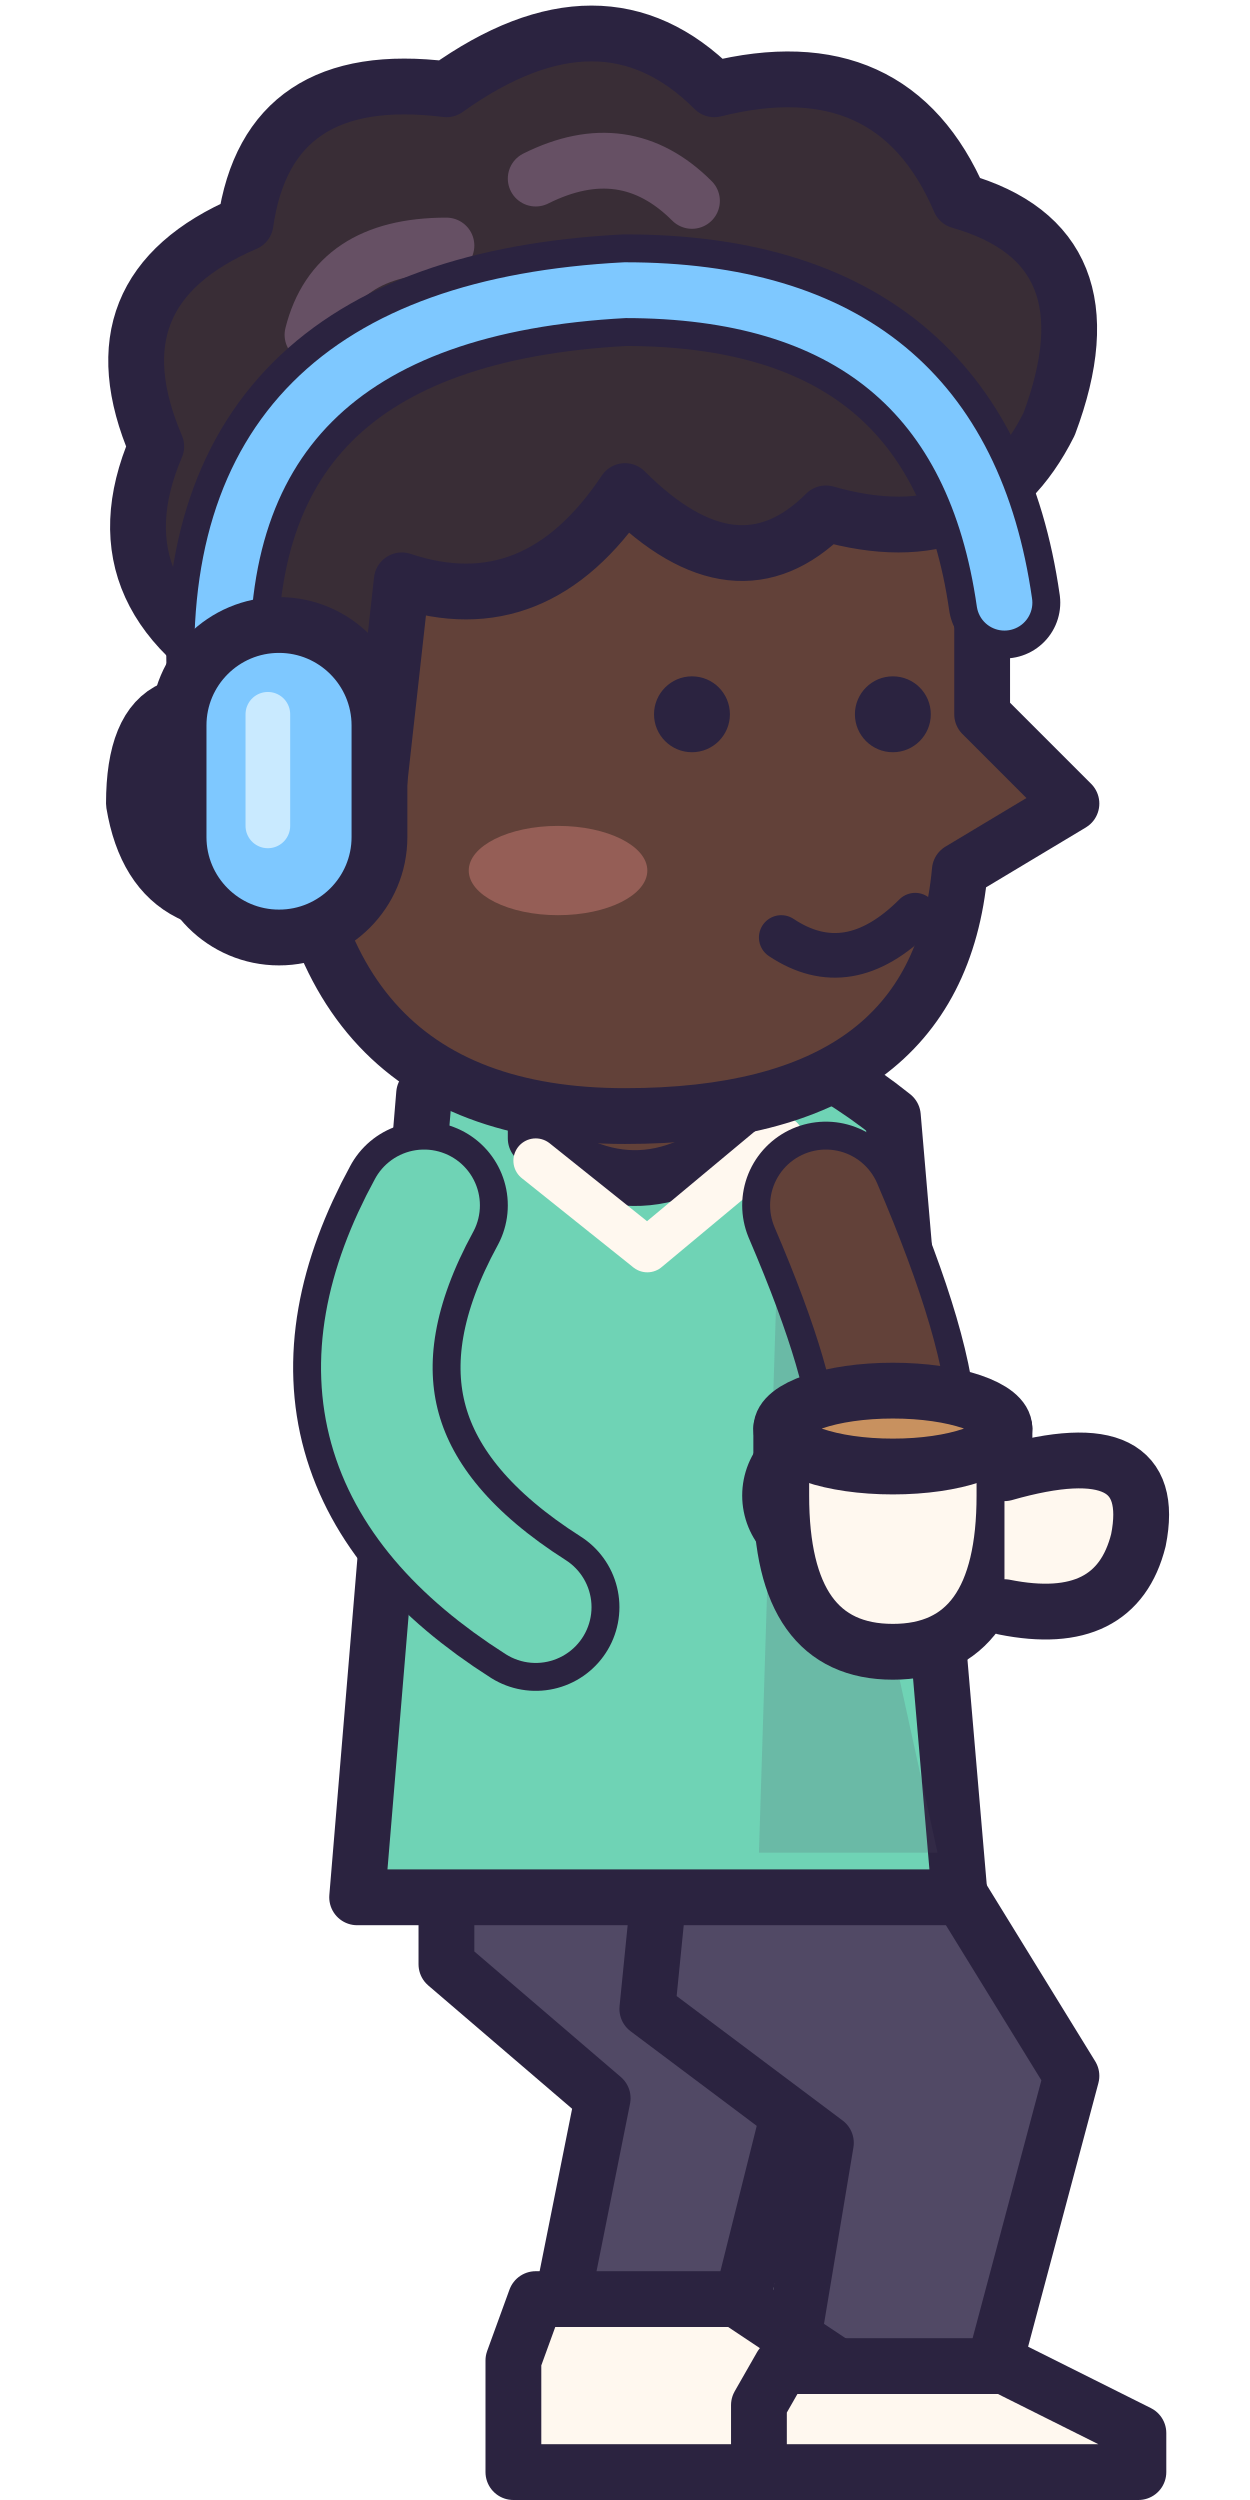
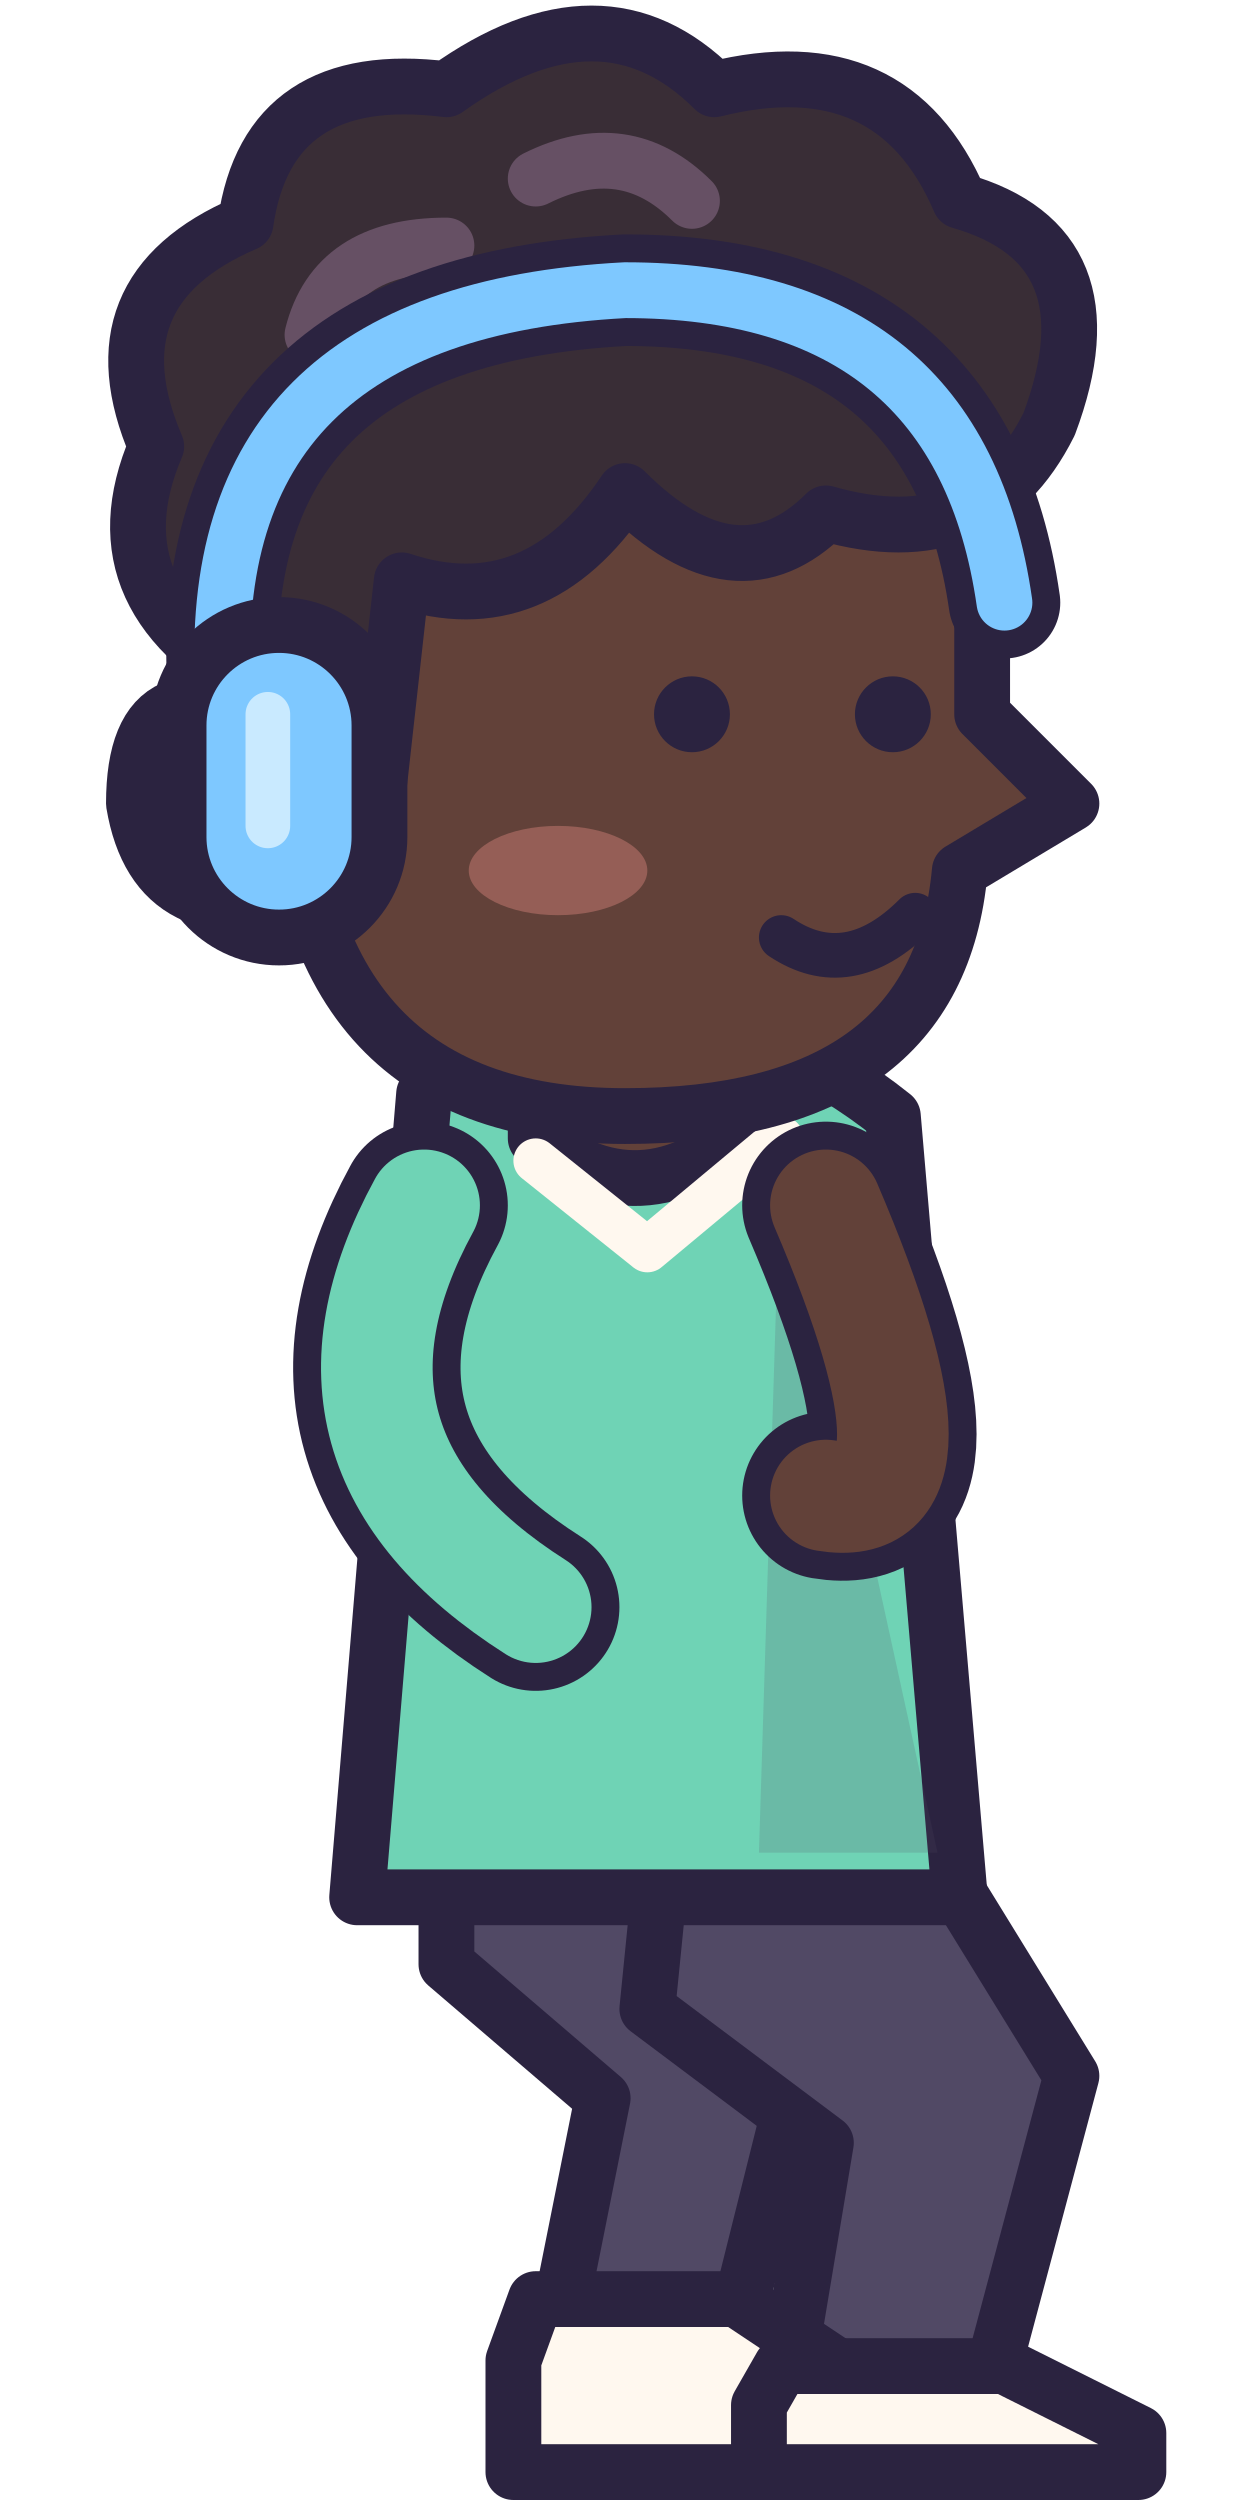
<svg xmlns="http://www.w3.org/2000/svg" width="56" height="112" viewBox="0 0 56 112">
  <g stroke="#2b2340" stroke-width="2.5" stroke-linecap="round" stroke-linejoin="round">
    <path d="M20 80h10l6 12-3 12h-8l2-10-7-6Z" fill="#514965" vector-effect="non-scaling-stroke" />
    <path d="M30 80h10l8 13-4 15h-9l2-12-8-6Z" fill="#514965" vector-effect="non-scaling-stroke" />
    <path d="M24 103h9l6 4v3.75H23v-5Z" fill="#fff8ef" vector-effect="non-scaling-stroke" />
    <path d="M35 106h10l6 3v1.75H34v-3Z" fill="#fff8ef" vector-effect="non-scaling-stroke" />
    <path d="M19 49q11-7 21 1l3 35H16Z" fill="#6fd3b5" vector-effect="non-scaling-stroke" />
    <path d="M35 51l7 32h-8Z" fill="#514965" stroke="none" opacity="0.18" vector-effect="non-scaling-stroke" />
    <path d="M24 44v7q5 4 10-1v-7" fill="#624139" vector-effect="non-scaling-stroke" />
    <path d="M24 52l5 4 6-5" fill="none" stroke="#fff8ef" stroke-width="2" vector-effect="non-scaling-stroke" />
    <path d="M19 54Q13 65 24 72" fill="none" stroke="#2b2340" stroke-width="7.5" vector-effect="non-scaling-stroke" />
    <path d="M19 54Q13 65 24 72" fill="none" stroke="#6fd3b5" stroke-width="5" vector-effect="non-scaling-stroke" />
    <path d="M37 54Q43 68 37 67" fill="none" stroke="#2b2340" stroke-width="7.5" vector-effect="non-scaling-stroke" />
    <path d="M37 54Q43 68 37 67" fill="none" stroke="#624139" stroke-width="5" vector-effect="non-scaling-stroke" />
    <g transform="translate(0 0) rotate(0 28 35)">
      <path d="M13 23q0-13 16-13 15 0 15 15v7l4 4-5 3q-1 11-15 11-15 0-15-17Z" fill="#624139" vector-effect="non-scaling-stroke" />
      <path d="M13 33q-7-4-7 3 1 6 8 4" fill="#624139" vector-effect="non-scaling-stroke" />
      <path d="M12 31q-8-4-5-11-3-7 4-10 1-7 9-6 7-5 12 0 8-2 11 5 7 2 4 10-3 6-10 4-4 4-9-1-4 6-10 4l-1 9Z" fill="#392d36" vector-effect="non-scaling-stroke" />
      <path d="M14 15q1-4 6-4m4-3q4-2 7 1" fill="none" stroke="#665064" stroke-width="2.5" vector-effect="non-scaling-stroke" />
      <circle cx="31" cy="32" r="1.7" fill="#2b2340" stroke="none" vector-effect="non-scaling-stroke" />
      <circle cx="40" cy="32" r="1.7" fill="#2b2340" stroke="none" vector-effect="non-scaling-stroke" />
      <path d="M35 42q3 2 6-1" fill="none" stroke="#2b2340" stroke-width="2" vector-effect="non-scaling-stroke" />
      <ellipse cx="25" cy="39" rx="4" ry="2" fill="#955e56" stroke="none" vector-effect="non-scaling-stroke" />
      <path d="M10 31q-1-17 18-18 15 0 17 14" fill="none" stroke="#2b2340" stroke-width="5" vector-effect="non-scaling-stroke" />
      <path d="M10 31q-1-17 18-18 15 0 17 14" fill="none" stroke="#7ec8ff" stroke-width="2.5" vector-effect="non-scaling-stroke" />
      <rect x="8" y="28" width="9" height="14" rx="4.5" fill="#7ec8ff" vector-effect="non-scaling-stroke" />
      <path d="M12 32v5" fill="none" stroke="#c9eaff" stroke-width="2" vector-effect="non-scaling-stroke" />
    </g>
-     <path d="M35 64h10v3q0 7-5 7t-5-7Z" fill="#fff8ef" vector-effect="non-scaling-stroke" />
-     <path d="M45 66q7-2 6 3-1 4-6 3" fill="#fff8ef" vector-effect="non-scaling-stroke" />
-     <ellipse cx="40" cy="64" rx="5" ry="1.7" fill="#c8915f" vector-effect="non-scaling-stroke" />
  </g>
</svg>
